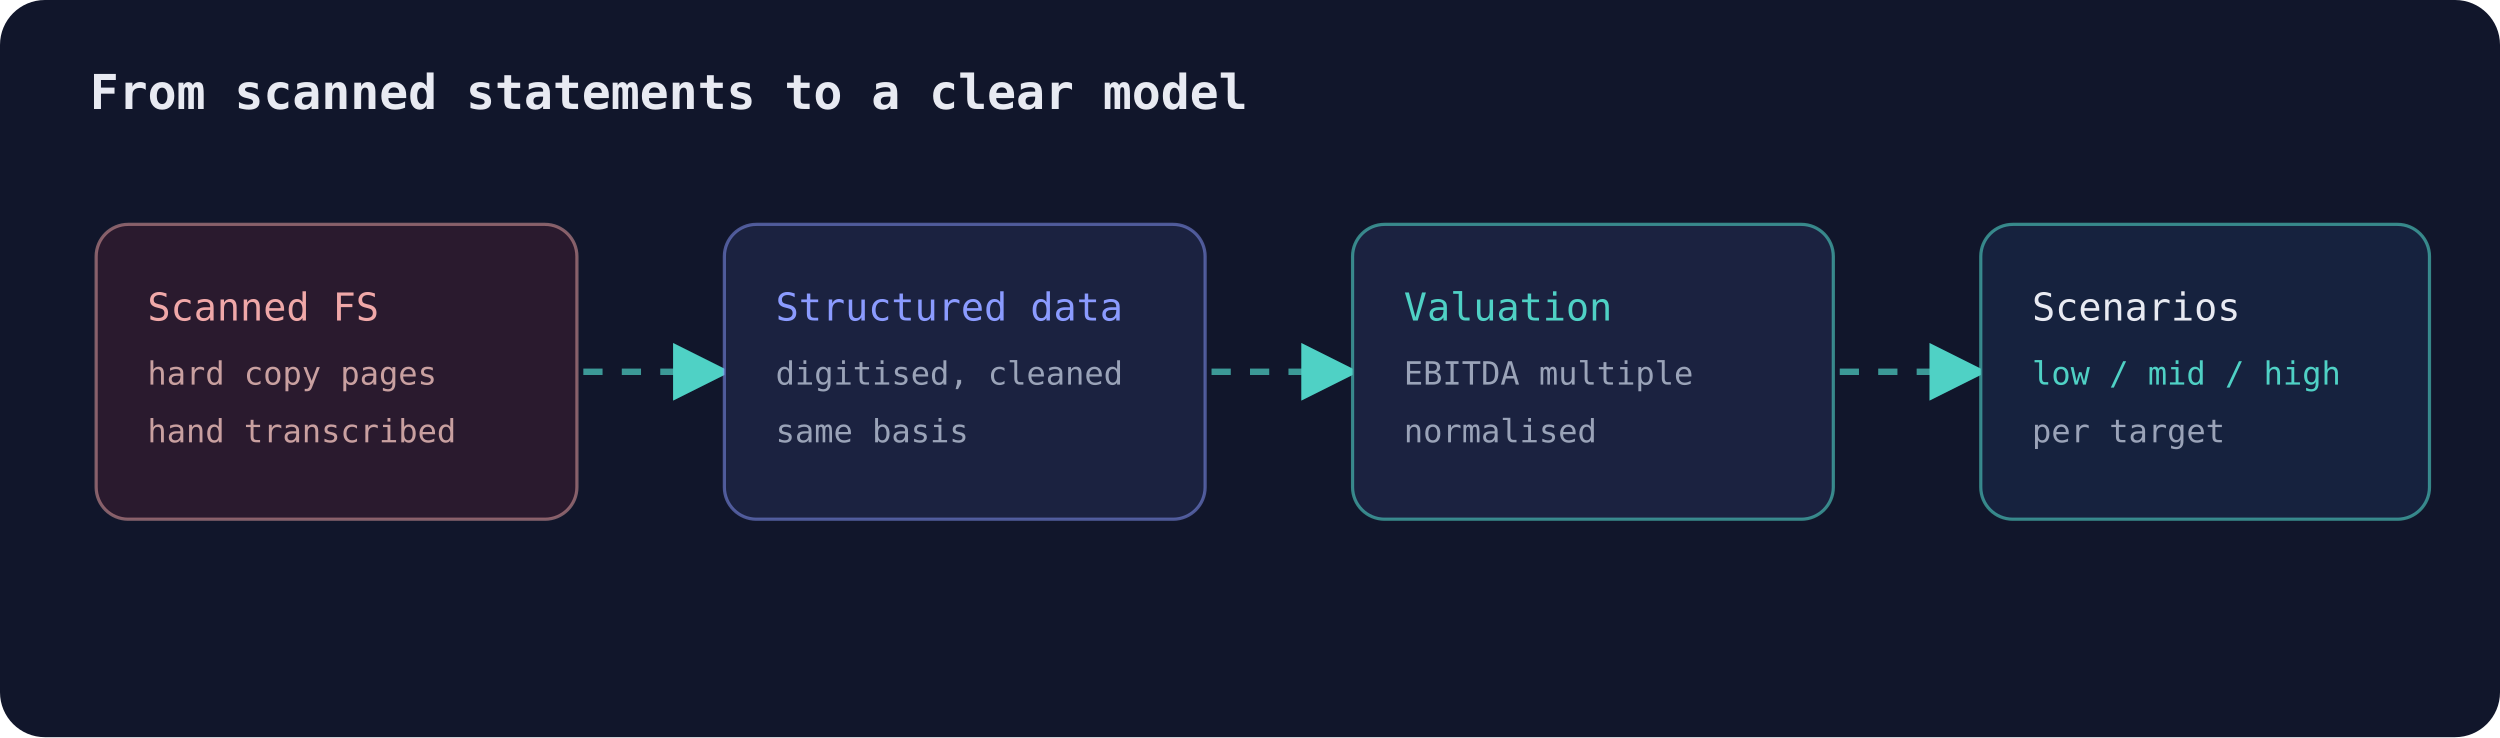
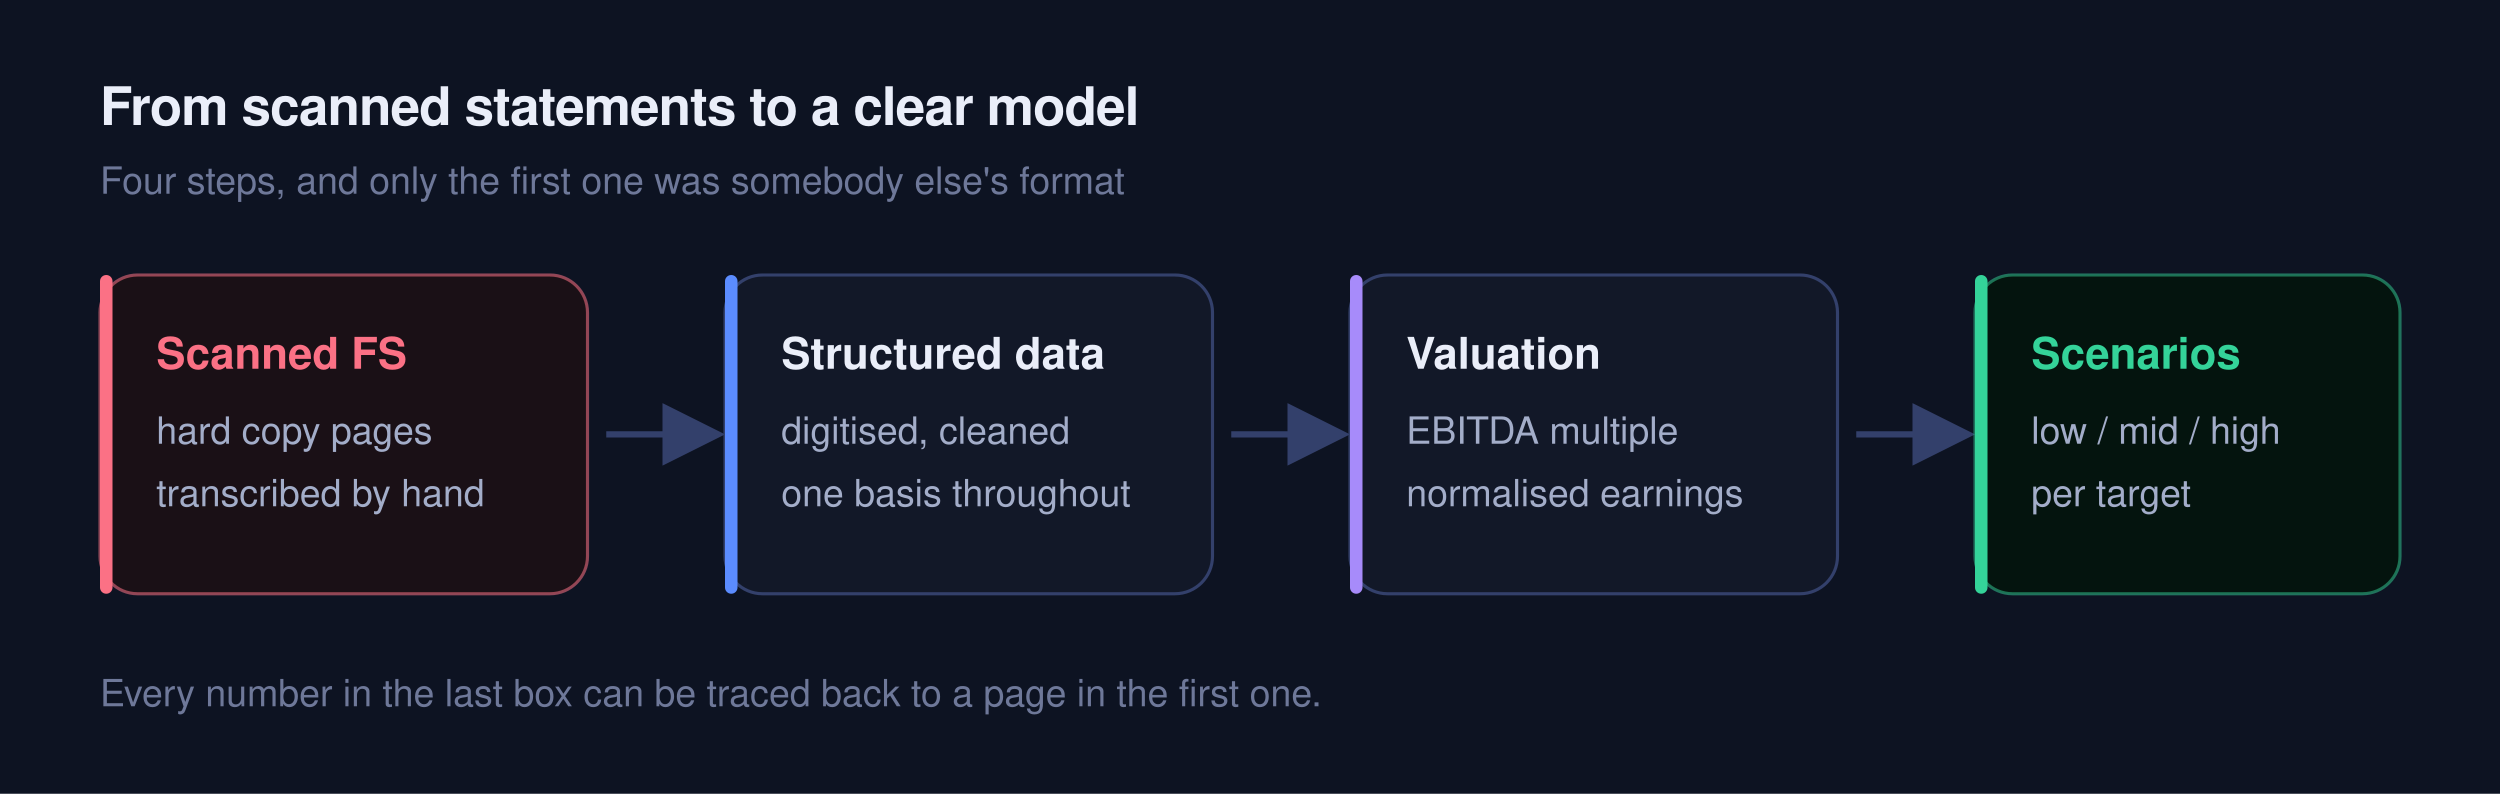
- <svg xmlns="http://www.w3.org/2000/svg" viewBox="0 0 780 230" font-family="JetBrains Mono, monospace" font-size="12">
-   <style>g.fl path{stroke-dasharray:6 6;animation:f 1.4s linear infinite}@keyframes f{to{stroke-dashoffset:-24}}</style>
-   <rect width="780" height="230" rx="14" fill="#11162B" />
+ <svg xmlns="http://www.w3.org/2000/svg" viewBox="0 0 800 254" font-family="Segoe UI, system-ui, -apple-system, Helvetica, sans-serif">
  <defs>
-     <marker id="ar" markerWidth="9" markerHeight="9" refX="6" refY="4.5" orient="auto">
-       <path d="M0 0L9 4.5L0 9z" fill="#4FD1C5" />
+     <marker id="cah" markerWidth="10" markerHeight="10" refX="7" refY="5" orient="auto">
+       <path d="M0 0 L10 5 L0 10 Z" fill="#33406B" />
    </marker>
  </defs>
-   <text x="28" y="34" fill="#E8EAF2" font-size="15" font-weight="bold">From scanned statements to a clear model</text>
+   <rect width="800" height="254" fill="#0D1322" />
+   <text x="32" y="40" fill="#EAEEF9" font-size="17" font-weight="600" letter-spacing="-.3">From scanned statements to a clear model</text>
+   <text x="32" y="62" fill="#6E7899" font-size="12">Four steps, and only the first one was somebody else's format</text>
  <g>
-     <rect x="30" y="70" width="150" height="92" rx="10" fill="#2a1a2e" stroke="#F0A8A8" stroke-opacity=".5" />
-     <text x="46" y="100" fill="#F0A8A8" font-size="12">Scanned FS</text>
-     <text x="46" y="120" fill="#c9a0a0" font-size="10">hard copy pages</text>
-     <text x="46" y="138" fill="#c9a0a0" font-size="10">hand transcribed</text>
+     <rect x="32" y="88" width="156" height="102" rx="12" fill="#1A1016" stroke="#FB7185" stroke-opacity=".55" />
+     <rect x="32" y="88" width="4" height="102" rx="2" fill="#FB7185" />
+     <text x="50" y="118" fill="#FB7185" font-size="14" font-weight="600">Scanned FS</text>
+     <text x="50" y="142" fill="#A3ADC9" font-size="12">hard copy pages</text>
+     <text x="50" y="162" fill="#A3ADC9" font-size="12">transcribed by hand</text>
  </g>
-   <g class="fl" stroke="#4FD1C5" stroke-opacity=".7" stroke-width="2" fill="none">
-     <path d="M182 116 H222" marker-end="url(#ar)" />
+   <line x1="194" y1="139" x2="226" y2="139" stroke="#33406B" stroke-width="2" marker-end="url(#cah)" />
+   <g>
+     <rect x="232" y="88" width="156" height="102" rx="12" fill="#121828" stroke="#33406B" />
+     <rect x="232" y="88" width="4" height="102" rx="2" fill="#5B8CFF" />
+     <text x="250" y="118" fill="#EAEEF9" font-size="14" font-weight="600">Structured data</text>
+     <text x="250" y="142" fill="#A3ADC9" font-size="12">digitised, cleaned</text>
+     <text x="250" y="162" fill="#A3ADC9" font-size="12">one basis throughout</text>
  </g>
+   <line x1="394" y1="139" x2="426" y2="139" stroke="#33406B" stroke-width="2" marker-end="url(#cah)" />
  <g>
-     <rect x="226" y="70" width="150" height="92" rx="10" fill="#1B2240" stroke="#8B9BFF" stroke-opacity=".5" />
-     <text x="242" y="100" fill="#8B9BFF" font-size="12">Structured data</text>
-     <text x="242" y="120" fill="#9AA3B8" font-size="10">digitised, cleaned</text>
-     <text x="242" y="138" fill="#9AA3B8" font-size="10">same basis</text>
+     <rect x="432" y="88" width="156" height="102" rx="12" fill="#121828" stroke="#33406B" />
+     <rect x="432" y="88" width="4" height="102" rx="2" fill="#A78BFA" />
+     <text x="450" y="118" fill="#EAEEF9" font-size="14" font-weight="600">Valuation</text>
+     <text x="450" y="142" fill="#A3ADC9" font-size="12">EBITDA multiple</text>
+     <text x="450" y="162" fill="#A3ADC9" font-size="12">normalised earnings</text>
  </g>
-   <g class="fl" stroke="#4FD1C5" stroke-opacity=".7" stroke-width="2" fill="none">
-     <path d="M378 116 H418" marker-end="url(#ar)" />
+   <line x1="594" y1="139" x2="626" y2="139" stroke="#33406B" stroke-width="2" marker-end="url(#cah)" />
+   <g>
+     <rect x="632" y="88" width="136" height="102" rx="12" fill="#04140E" stroke="#34D399" stroke-opacity=".5" />
+     <rect x="632" y="88" width="4" height="102" rx="2" fill="#34D399" />
+     <text x="650" y="118" fill="#34D399" font-size="14" font-weight="600">Scenarios</text>
+     <text x="650" y="142" fill="#A3ADC9" font-size="12">low / mid / high</text>
+     <text x="650" y="162" fill="#A3ADC9" font-size="12">per target</text>
  </g>
-   <g>
-     <rect x="422" y="70" width="150" height="92" rx="10" fill="#1B2240" stroke="#4FD1C5" stroke-opacity=".6" />
-     <text x="438" y="100" fill="#4FD1C5" font-size="12">Valuation</text>
-     <text x="438" y="120" fill="#9AA3B8" font-size="10">EBITDA multiple</text>
-     <text x="438" y="138" fill="#9AA3B8" font-size="10">normalised</text>
-   </g>
-   <g class="fl" stroke="#4FD1C5" stroke-opacity=".7" stroke-width="2" fill="none">
-     <path d="M574 116 H614" marker-end="url(#ar)" />
-   </g>
-   <g>
-     <rect x="618" y="70" width="140" height="92" rx="10" fill="#16223e" stroke="#4FD1C5" stroke-opacity=".6" />
-     <text x="634" y="100" fill="#E8EAF2" font-size="12">Scenarios</text>
-     <text x="634" y="120" fill="#4FD1C5" font-size="10">low / mid / high</text>
-     <text x="634" y="138" fill="#9AA3B8" font-size="10">per target</text>
-   </g>
+   <text x="32" y="226" fill="#6E7899" font-size="12">Every number in the last box can be traced back to a page in the first one.</text>
</svg>
